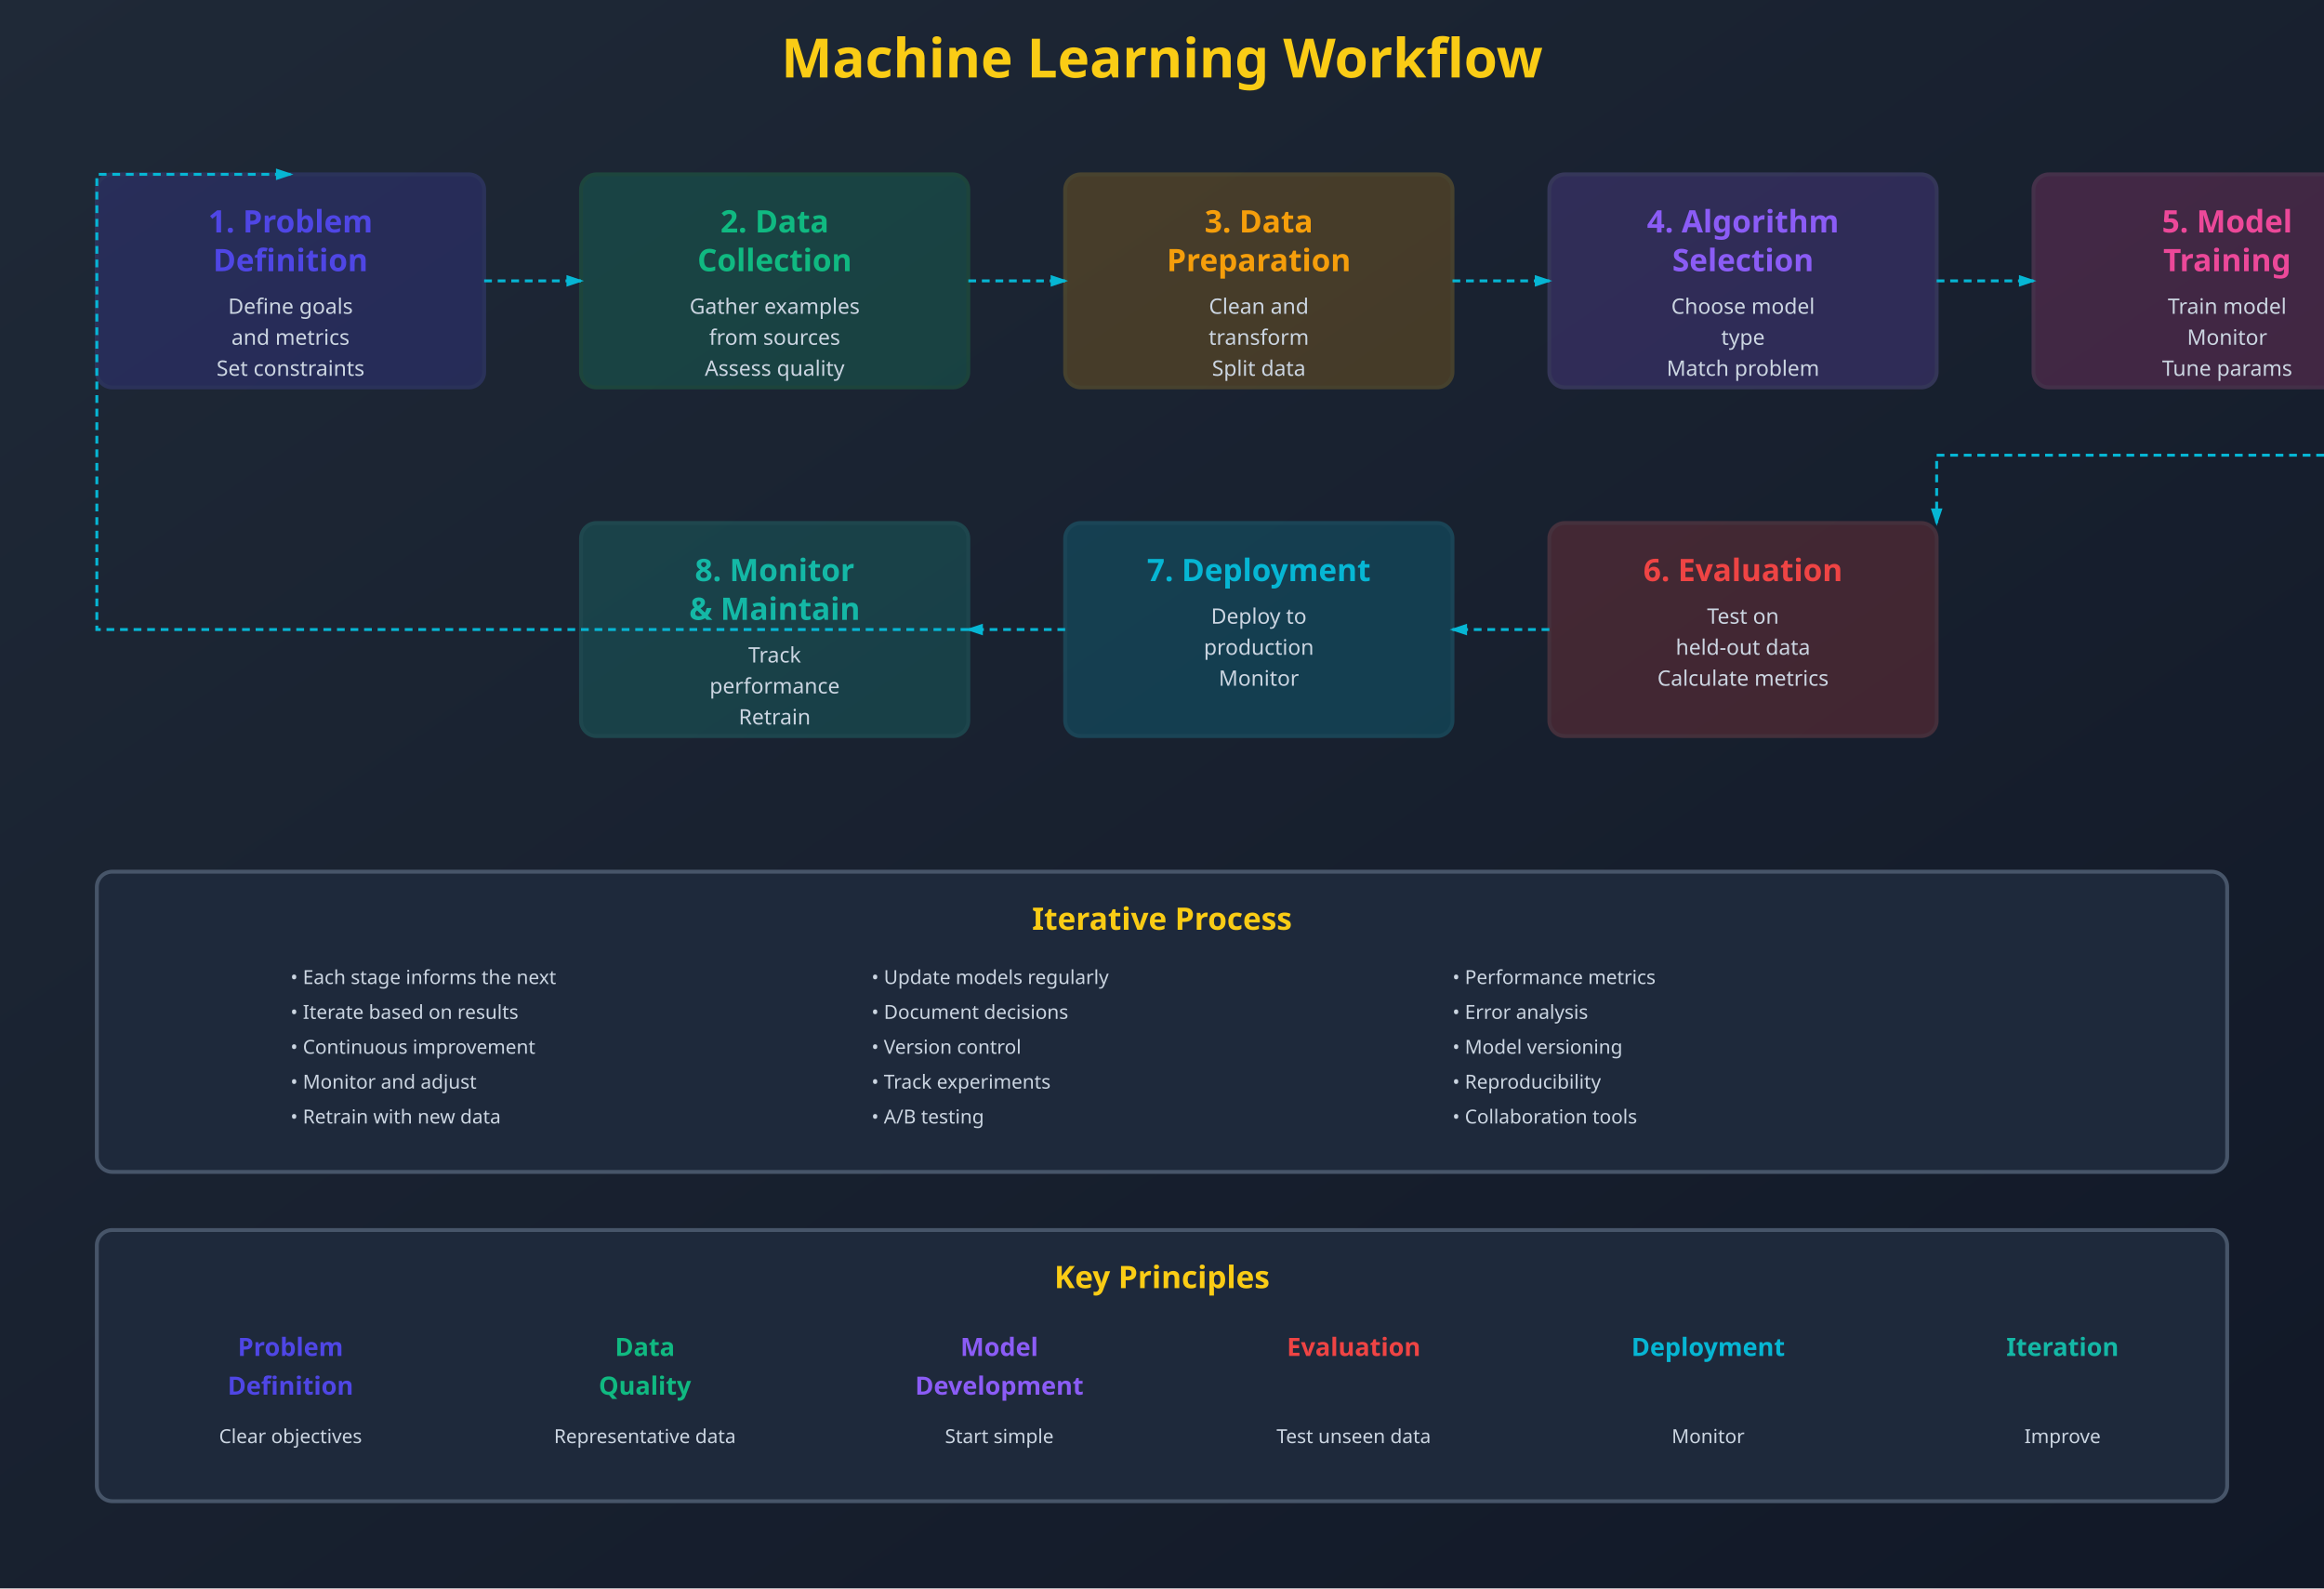
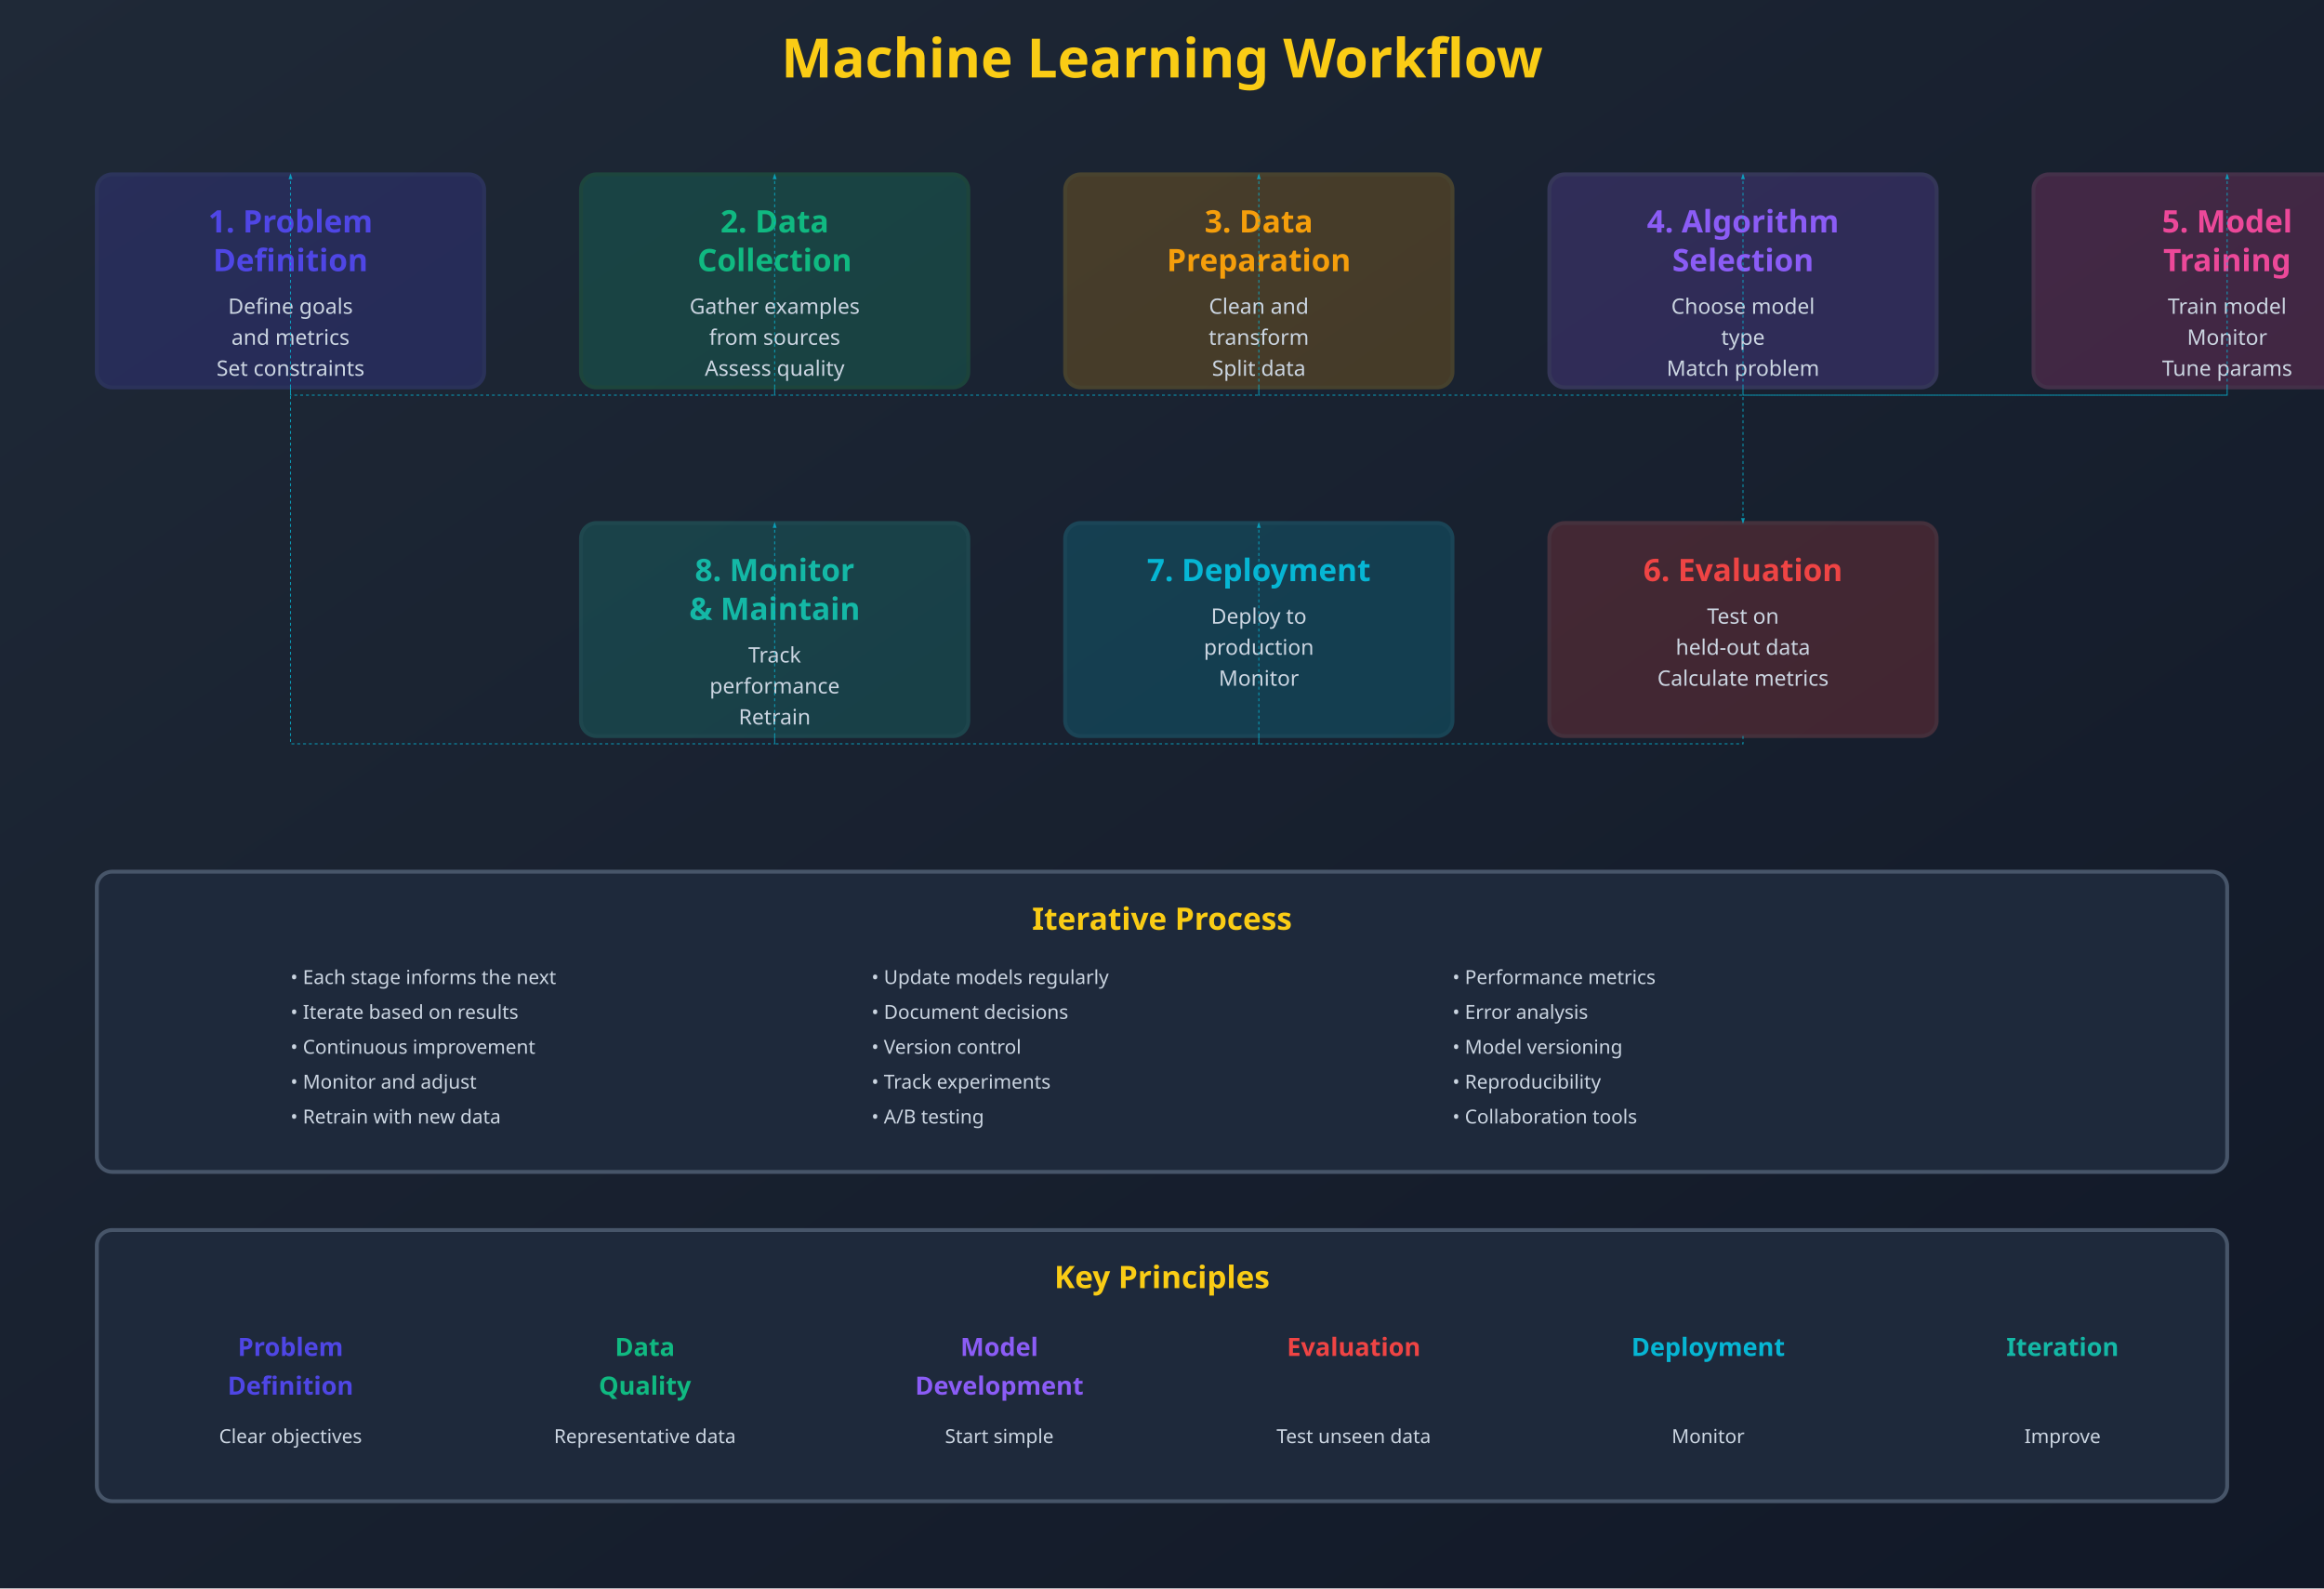
<svg xmlns="http://www.w3.org/2000/svg" width="1200" height="820" viewBox="0 0 1200 820">
  <defs>
    <linearGradient id="workflowBg" x1="0%" y1="0%" x2="100%" y2="100%">
      <stop offset="0%" style="stop-color:#1f2937;stop-opacity:1" />
      <stop offset="100%" style="stop-color:#111827;stop-opacity:1" />
    </linearGradient>
    <marker id="arrowWorkflow" markerWidth="6" markerHeight="6" refX="5" refY="2" orient="auto">
      <polygon points="0 0, 6 2, 0 4" fill="#06b6d4" />
    </marker>
  </defs>
  <rect width="1200" height="820" fill="url(#workflowBg)" />
  <text x="600" y="40" font-family="system-ui, sans-serif" font-size="28" font-weight="bold" fill="#facc15" text-anchor="middle">Machine Learning Workflow</text>
  <g transform="translate(50, 90)">
    <rect x="0" y="0" width="200" height="110" fill="#4f46e5" opacity="0.2" rx="8" stroke="#6366f1" stroke-width="2" />
    <text x="100" y="30" font-family="system-ui, sans-serif" font-size="16" font-weight="bold" fill="#4f46e5" text-anchor="middle">1. Problem</text>
    <text x="100" y="50" font-family="system-ui, sans-serif" font-size="16" font-weight="bold" fill="#4f46e5" text-anchor="middle">Definition</text>
    <text x="100" y="72" font-family="system-ui, sans-serif" font-size="11" fill="#cbd5e1" text-anchor="middle">Define goals</text>
    <text x="100" y="88" font-family="system-ui, sans-serif" font-size="11" fill="#cbd5e1" text-anchor="middle">and metrics</text>
    <text x="100" y="104" font-family="system-ui, sans-serif" font-size="11" fill="#cbd5e1" text-anchor="middle">Set constraints</text>
  </g>
  <g transform="translate(300, 90)">
    <rect x="0" y="0" width="200" height="110" fill="#10b981" opacity="0.2" rx="8" stroke="#22c55e" stroke-width="2" />
    <text x="100" y="30" font-family="system-ui, sans-serif" font-size="16" font-weight="bold" fill="#10b981" text-anchor="middle">2. Data</text>
    <text x="100" y="50" font-family="system-ui, sans-serif" font-size="16" font-weight="bold" fill="#10b981" text-anchor="middle">Collection</text>
    <text x="100" y="72" font-family="system-ui, sans-serif" font-size="11" fill="#cbd5e1" text-anchor="middle">Gather examples</text>
    <text x="100" y="88" font-family="system-ui, sans-serif" font-size="11" fill="#cbd5e1" text-anchor="middle">from sources</text>
    <text x="100" y="104" font-family="system-ui, sans-serif" font-size="11" fill="#cbd5e1" text-anchor="middle">Assess quality</text>
  </g>
  <g transform="translate(550, 90)">
    <rect x="0" y="0" width="200" height="110" fill="#f59e0b" opacity="0.2" rx="8" stroke="#fbbf24" stroke-width="2" />
    <text x="100" y="30" font-family="system-ui, sans-serif" font-size="16" font-weight="bold" fill="#f59e0b" text-anchor="middle">3. Data</text>
    <text x="100" y="50" font-family="system-ui, sans-serif" font-size="16" font-weight="bold" fill="#f59e0b" text-anchor="middle">Preparation</text>
    <text x="100" y="72" font-family="system-ui, sans-serif" font-size="11" fill="#cbd5e1" text-anchor="middle">Clean and</text>
    <text x="100" y="88" font-family="system-ui, sans-serif" font-size="11" fill="#cbd5e1" text-anchor="middle">transform</text>
    <text x="100" y="104" font-family="system-ui, sans-serif" font-size="11" fill="#cbd5e1" text-anchor="middle">Split data</text>
  </g>
  <g transform="translate(800, 90)">
    <rect x="0" y="0" width="200" height="110" fill="#8b5cf6" opacity="0.2" rx="8" stroke="#a78bfa" stroke-width="2" />
    <text x="100" y="30" font-family="system-ui, sans-serif" font-size="16" font-weight="bold" fill="#8b5cf6" text-anchor="middle">4. Algorithm</text>
    <text x="100" y="50" font-family="system-ui, sans-serif" font-size="16" font-weight="bold" fill="#8b5cf6" text-anchor="middle">Selection</text>
    <text x="100" y="72" font-family="system-ui, sans-serif" font-size="11" fill="#cbd5e1" text-anchor="middle">Choose model</text>
    <text x="100" y="88" font-family="system-ui, sans-serif" font-size="11" fill="#cbd5e1" text-anchor="middle">type</text>
    <text x="100" y="104" font-family="system-ui, sans-serif" font-size="11" fill="#cbd5e1" text-anchor="middle">Match problem</text>
  </g>
  <g transform="translate(1050, 90)">
    <rect x="0" y="0" width="200" height="110" fill="#ec4899" opacity="0.2" rx="8" stroke="#f472b6" stroke-width="2" />
    <text x="100" y="30" font-family="system-ui, sans-serif" font-size="16" font-weight="bold" fill="#ec4899" text-anchor="middle">5. Model</text>
    <text x="100" y="50" font-family="system-ui, sans-serif" font-size="16" font-weight="bold" fill="#ec4899" text-anchor="middle">Training</text>
    <text x="100" y="72" font-family="system-ui, sans-serif" font-size="11" fill="#cbd5e1" text-anchor="middle">Train model</text>
    <text x="100" y="88" font-family="system-ui, sans-serif" font-size="11" fill="#cbd5e1" text-anchor="middle">Monitor</text>
    <text x="100" y="104" font-family="system-ui, sans-serif" font-size="11" fill="#cbd5e1" text-anchor="middle">Tune params</text>
  </g>
  <g transform="translate(800, 270)">
    <rect x="0" y="0" width="200" height="110" fill="#ef4444" opacity="0.2" rx="8" stroke="#f87171" stroke-width="2" />
    <text x="100" y="30" font-family="system-ui, sans-serif" font-size="16" font-weight="bold" fill="#ef4444" text-anchor="middle">6. Evaluation</text>
    <text x="100" y="52" font-family="system-ui, sans-serif" font-size="11" fill="#cbd5e1" text-anchor="middle">Test on</text>
    <text x="100" y="68" font-family="system-ui, sans-serif" font-size="11" fill="#cbd5e1" text-anchor="middle">held-out data</text>
    <text x="100" y="84" font-family="system-ui, sans-serif" font-size="11" fill="#cbd5e1" text-anchor="middle">Calculate metrics</text>
  </g>
  <g transform="translate(550, 270)">
    <rect x="0" y="0" width="200" height="110" fill="#06b6d4" opacity="0.2" rx="8" stroke="#22d3ee" stroke-width="2" />
    <text x="100" y="30" font-family="system-ui, sans-serif" font-size="16" font-weight="bold" fill="#06b6d4" text-anchor="middle">7. Deployment</text>
    <text x="100" y="52" font-family="system-ui, sans-serif" font-size="11" fill="#cbd5e1" text-anchor="middle">Deploy to</text>
    <text x="100" y="68" font-family="system-ui, sans-serif" font-size="11" fill="#cbd5e1" text-anchor="middle">production</text>
    <text x="100" y="84" font-family="system-ui, sans-serif" font-size="11" fill="#cbd5e1" text-anchor="middle">Monitor</text>
  </g>
  <g transform="translate(300, 270)">
    <rect x="0" y="0" width="200" height="110" fill="#14b8a6" opacity="0.2" rx="8" stroke="#2dd4bf" stroke-width="2" />
    <text x="100" y="30" font-family="system-ui, sans-serif" font-size="16" font-weight="bold" fill="#14b8a6" text-anchor="middle">8. Monitor</text>
    <text x="100" y="50" font-family="system-ui, sans-serif" font-size="16" font-weight="bold" fill="#14b8a6" text-anchor="middle">&amp; Maintain</text>
    <text x="100" y="72" font-family="system-ui, sans-serif" font-size="11" fill="#cbd5e1" text-anchor="middle">Track</text>
    <text x="100" y="88" font-family="system-ui, sans-serif" font-size="11" fill="#cbd5e1" text-anchor="middle">performance</text>
    <text x="100" y="104" font-family="system-ui, sans-serif" font-size="11" fill="#cbd5e1" text-anchor="middle">Retrain</text>
  </g>
-   <path d="M 250 145 L 300 145" fill="none" stroke="#06b6d4" stroke-width="1.5" stroke-dasharray="4,3" marker-end="url(#arrowWorkflow)" />
-   <path d="M 500 145 L 550 145" fill="none" stroke="#06b6d4" stroke-width="1.5" stroke-dasharray="4,3" marker-end="url(#arrowWorkflow)" />
-   <path d="M 750 145 L 800 145" fill="none" stroke="#06b6d4" stroke-width="1.5" stroke-dasharray="4,3" marker-end="url(#arrowWorkflow)" />
-   <path d="M 1000 145 L 1050 145" fill="none" stroke="#06b6d4" stroke-width="1.5" stroke-dasharray="4,3" marker-end="url(#arrowWorkflow)" />
-   <path d="M 1250 145 L 1250 235 L 1000 235 L 1000 270" fill="none" stroke="#06b6d4" stroke-width="1.5" stroke-dasharray="4,3" marker-end="url(#arrowWorkflow)" />
-   <path d="M 800 325 L 750 325" fill="none" stroke="#06b6d4" stroke-width="1.5" stroke-dasharray="4,3" marker-end="url(#arrowWorkflow)" />
-   <path d="M 550 325 L 500 325" fill="none" stroke="#06b6d4" stroke-width="1.5" stroke-dasharray="4,3" marker-end="url(#arrowWorkflow)" />
-   <path d="M 500 325 L 50 325 L 50 90 L 150 90" fill="none" stroke="#06b6d4" stroke-width="1.5" stroke-dasharray="4,3" marker-end="url(#arrowWorkflow)" />
+   <path d="M 150.0 200.0 L 150.0 204.0 L 400.0 204.0 L 400.0 90.0" fill="none" stroke="#06b6d4" stroke-width="0.5" stroke-dasharray="1.5,1.5" marker-end="url(#arrowWorkflow)" opacity="0.8" />
+   <path d="M 400.0 200.0 L 400.0 204.0 L 650.0 204.0 L 650.0 90.0" fill="none" stroke="#06b6d4" stroke-width="0.5" stroke-dasharray="1.5,1.5" marker-end="url(#arrowWorkflow)" opacity="0.8" />
+   <path d="M 650.0 200.0 L 650.0 204.0 L 900.0 204.0 L 900.0 90.0" fill="none" stroke="#06b6d4" stroke-width="0.5" stroke-dasharray="1.5,1.5" marker-end="url(#arrowWorkflow)" opacity="0.8" />
+   <path d="M 900.0 200.0 L 900.0 204.0 L 1150.0 204.0 L 1150.0 90.0" fill="none" stroke="#06b6d4" stroke-width="0.5" stroke-dasharray="1.5,1.5" marker-end="url(#arrowWorkflow)" opacity="0.8" />
+   <path d="M 1150.0 200.0 L 1150.0 204.0 L 900.0 204.0 L 900.0 270.0" fill="none" stroke="#06b6d4" stroke-width="0.5" stroke-dasharray="1.5,1.5" marker-end="url(#arrowWorkflow)" opacity="0.8" />
+   <path d="M 900.0 380.0 L 900.0 384.0 L 650.0 384.0 L 650.0 270.0" fill="none" stroke="#06b6d4" stroke-width="0.5" stroke-dasharray="1.5,1.5" marker-end="url(#arrowWorkflow)" opacity="0.8" />
+   <path d="M 650.0 380.0 L 650.0 384.0 L 400.0 384.0 L 400.0 270.0" fill="none" stroke="#06b6d4" stroke-width="0.5" stroke-dasharray="1.5,1.5" marker-end="url(#arrowWorkflow)" opacity="0.8" />
+   <path d="M 400.0 380.0 L 400.0 384.0 L 150.0 384.0 L 150.0 90.0" fill="none" stroke="#06b6d4" stroke-width="0.5" stroke-dasharray="1.5,1.5" marker-end="url(#arrowWorkflow)" opacity="0.8" />
  <g transform="translate(50, 450)">
    <rect x="0" y="0" width="1100" height="155" fill="#1e293b" rx="8" stroke="#475569" stroke-width="2" />
    <text x="550" y="30" font-family="system-ui, sans-serif" font-size="16" font-weight="bold" fill="#facc15" text-anchor="middle">Iterative Process</text>
    <text x="100" y="58" font-family="system-ui, sans-serif" font-size="10" fill="#cbd5e1">• Each stage informs the next</text>
    <text x="100" y="76" font-family="system-ui, sans-serif" font-size="10" fill="#cbd5e1">• Iterate based on results</text>
    <text x="100" y="94" font-family="system-ui, sans-serif" font-size="10" fill="#cbd5e1">• Continuous improvement</text>
    <text x="100" y="112" font-family="system-ui, sans-serif" font-size="10" fill="#cbd5e1">• Monitor and adjust</text>
    <text x="100" y="130" font-family="system-ui, sans-serif" font-size="10" fill="#cbd5e1">• Retrain with new data</text>
    <text x="400" y="58" font-family="system-ui, sans-serif" font-size="10" fill="#cbd5e1">• Update models regularly</text>
    <text x="400" y="76" font-family="system-ui, sans-serif" font-size="10" fill="#cbd5e1">• Document decisions</text>
    <text x="400" y="94" font-family="system-ui, sans-serif" font-size="10" fill="#cbd5e1">• Version control</text>
    <text x="400" y="112" font-family="system-ui, sans-serif" font-size="10" fill="#cbd5e1">• Track experiments</text>
    <text x="400" y="130" font-family="system-ui, sans-serif" font-size="10" fill="#cbd5e1">• A/B testing</text>
    <text x="700" y="58" font-family="system-ui, sans-serif" font-size="10" fill="#cbd5e1">• Performance metrics</text>
    <text x="700" y="76" font-family="system-ui, sans-serif" font-size="10" fill="#cbd5e1">• Error analysis</text>
    <text x="700" y="94" font-family="system-ui, sans-serif" font-size="10" fill="#cbd5e1">• Model versioning</text>
    <text x="700" y="112" font-family="system-ui, sans-serif" font-size="10" fill="#cbd5e1">• Reproducibility</text>
    <text x="700" y="130" font-family="system-ui, sans-serif" font-size="10" fill="#cbd5e1">• Collaboration tools</text>
  </g>
  <g transform="translate(50, 635)">
    <rect x="0" y="0" width="1100" height="140" fill="#1e293b" rx="8" stroke="#475569" stroke-width="2" />
    <text x="550" y="30" font-family="system-ui, sans-serif" font-size="16" font-weight="bold" fill="#facc15" text-anchor="middle">Key Principles</text>
    <text x="100" y="65" font-family="system-ui, sans-serif" font-size="13" font-weight="bold" fill="#4f46e5" text-anchor="middle">Problem</text>
    <text x="100" y="85" font-family="system-ui, sans-serif" font-size="13" font-weight="bold" fill="#4f46e5" text-anchor="middle">Definition</text>
    <text x="100" y="110" font-family="system-ui, sans-serif" font-size="10" fill="#cbd5e1" text-anchor="middle">Clear objectives</text>
    <text x="283" y="65" font-family="system-ui, sans-serif" font-size="13" font-weight="bold" fill="#10b981" text-anchor="middle">Data</text>
    <text x="283" y="85" font-family="system-ui, sans-serif" font-size="13" font-weight="bold" fill="#10b981" text-anchor="middle">Quality</text>
    <text x="283" y="110" font-family="system-ui, sans-serif" font-size="10" fill="#cbd5e1" text-anchor="middle">Representative data</text>
    <text x="466" y="65" font-family="system-ui, sans-serif" font-size="13" font-weight="bold" fill="#8b5cf6" text-anchor="middle">Model</text>
    <text x="466" y="85" font-family="system-ui, sans-serif" font-size="13" font-weight="bold" fill="#8b5cf6" text-anchor="middle">Development</text>
    <text x="466" y="110" font-family="system-ui, sans-serif" font-size="10" fill="#cbd5e1" text-anchor="middle">Start simple</text>
    <text x="649" y="65" font-family="system-ui, sans-serif" font-size="13" font-weight="bold" fill="#ef4444" text-anchor="middle">Evaluation</text>
    <text x="649" y="110" font-family="system-ui, sans-serif" font-size="10" fill="#cbd5e1" text-anchor="middle">Test unseen data</text>
    <text x="832" y="65" font-family="system-ui, sans-serif" font-size="13" font-weight="bold" fill="#06b6d4" text-anchor="middle">Deployment</text>
    <text x="832" y="110" font-family="system-ui, sans-serif" font-size="10" fill="#cbd5e1" text-anchor="middle">Monitor</text>
    <text x="1015" y="65" font-family="system-ui, sans-serif" font-size="13" font-weight="bold" fill="#14b8a6" text-anchor="middle">Iteration</text>
    <text x="1015" y="110" font-family="system-ui, sans-serif" font-size="10" fill="#cbd5e1" text-anchor="middle">Improve</text>
  </g>
</svg>
